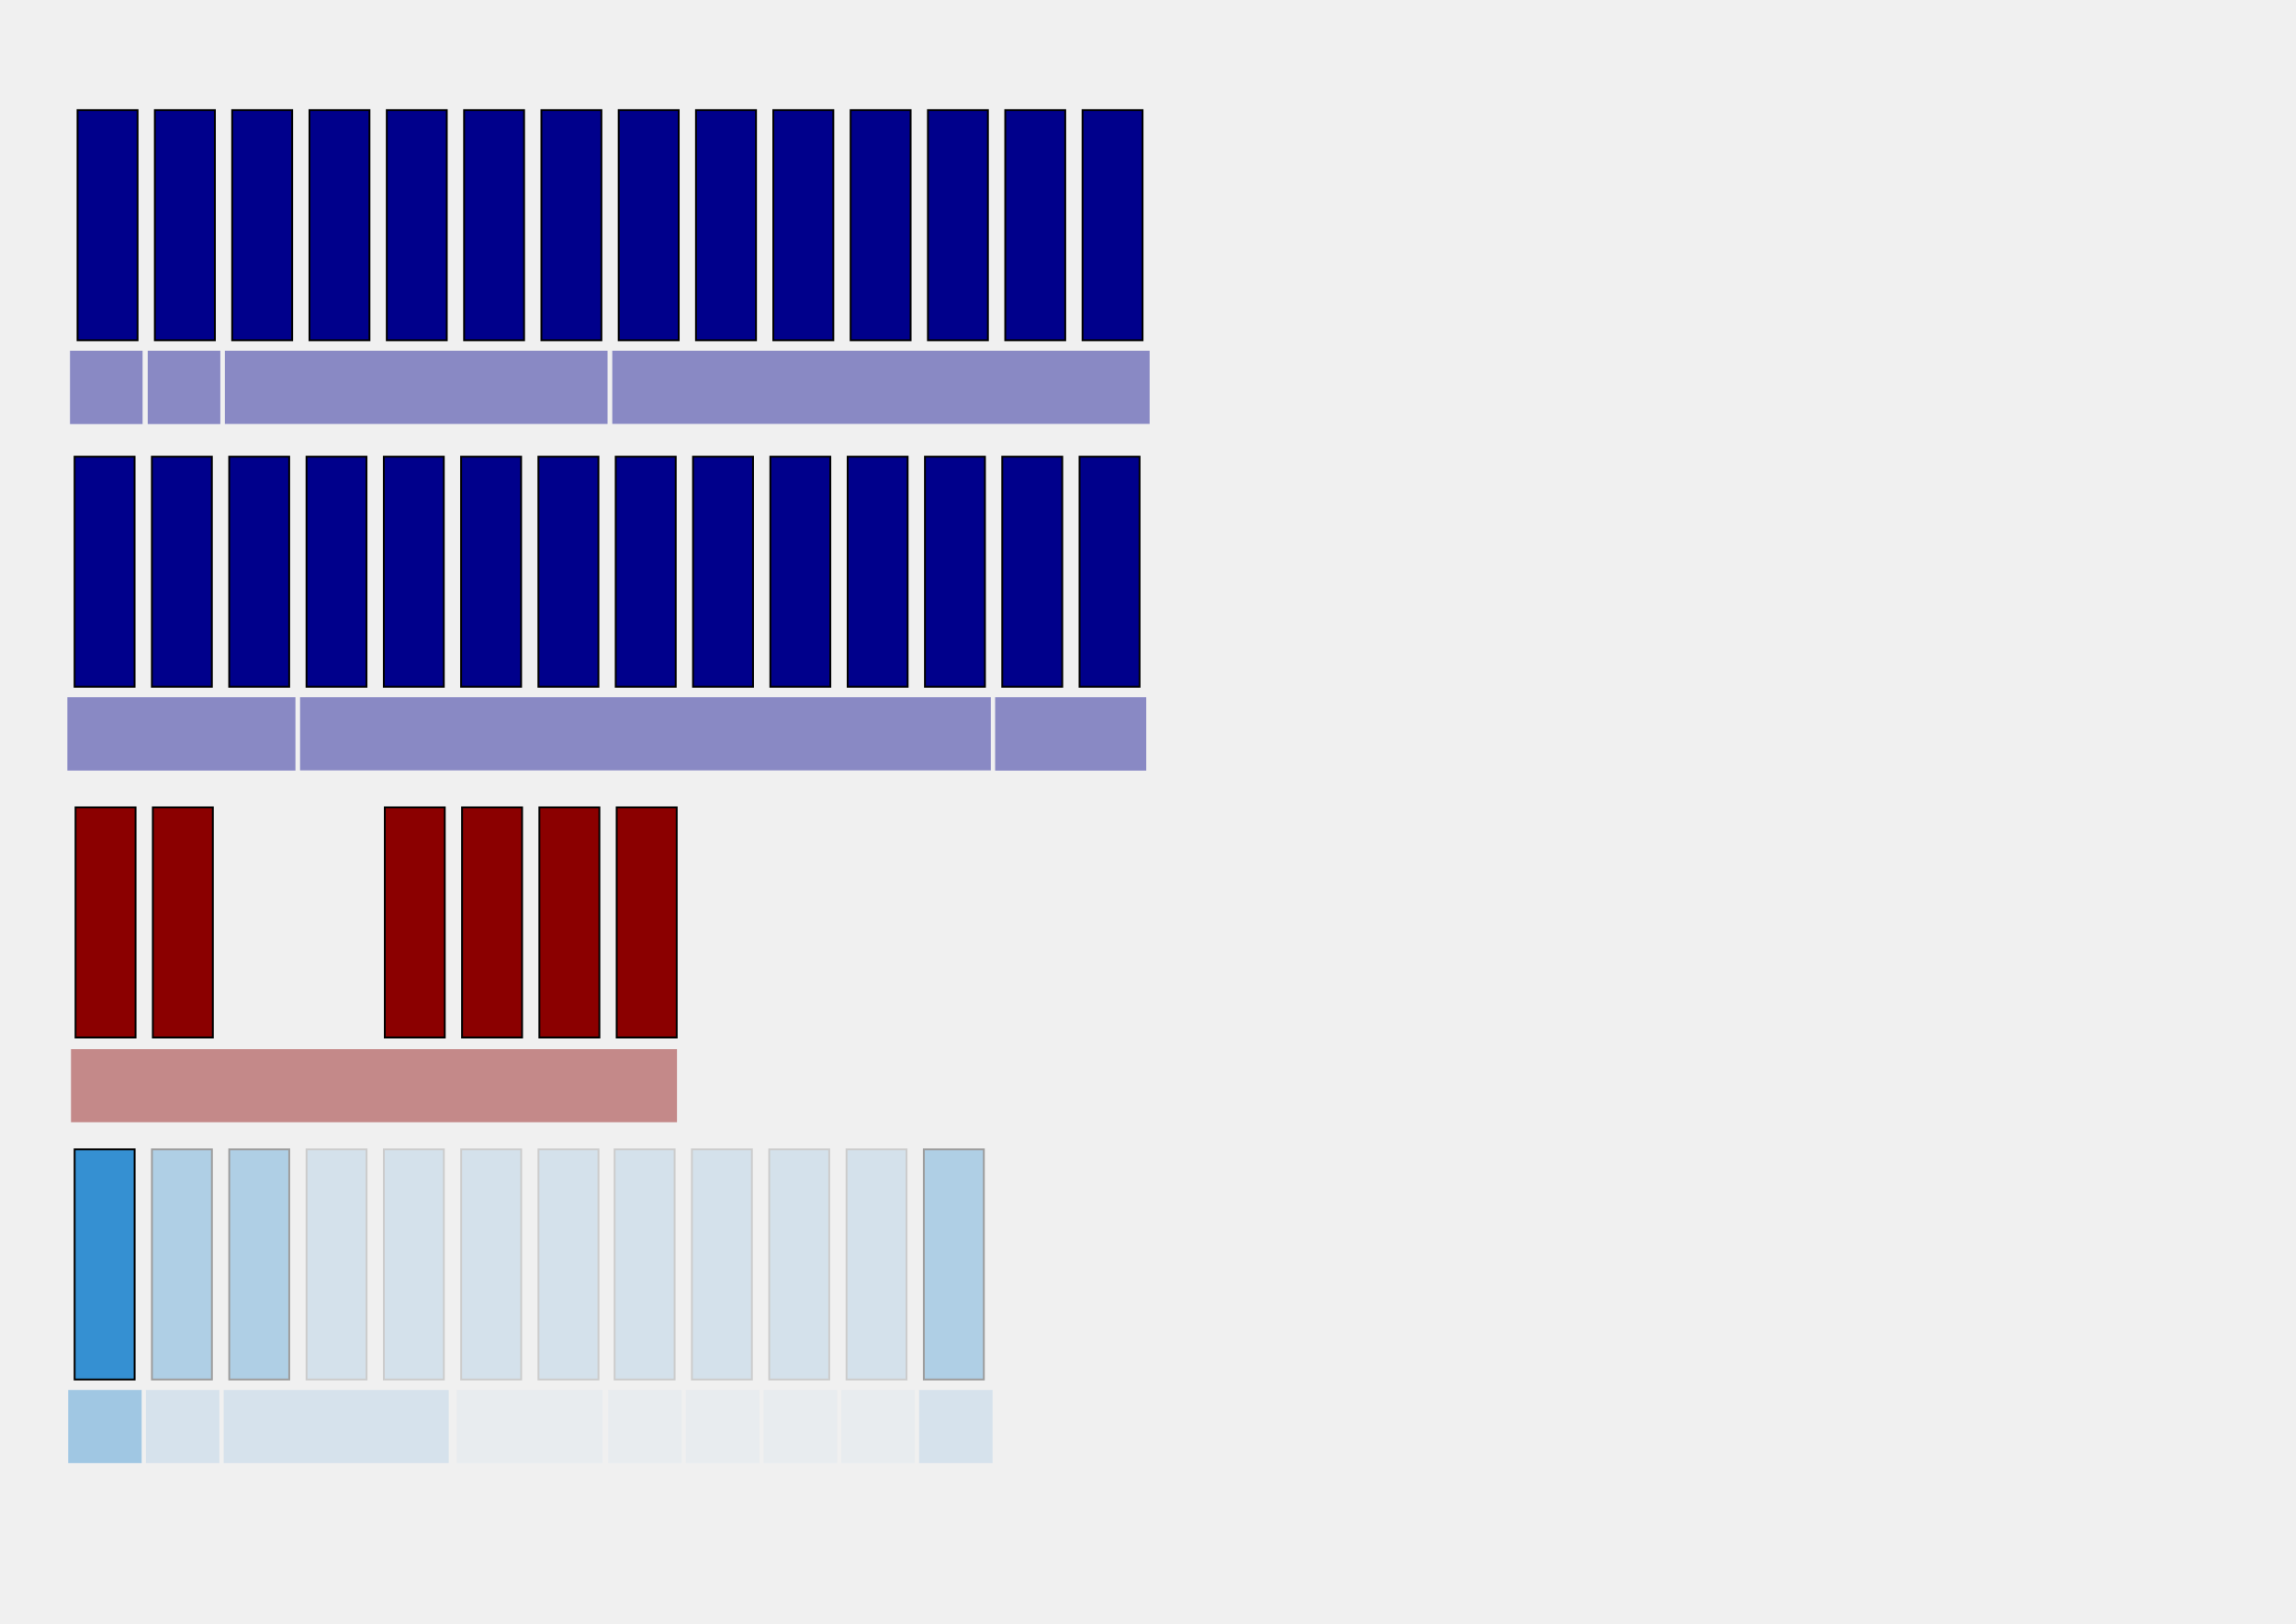
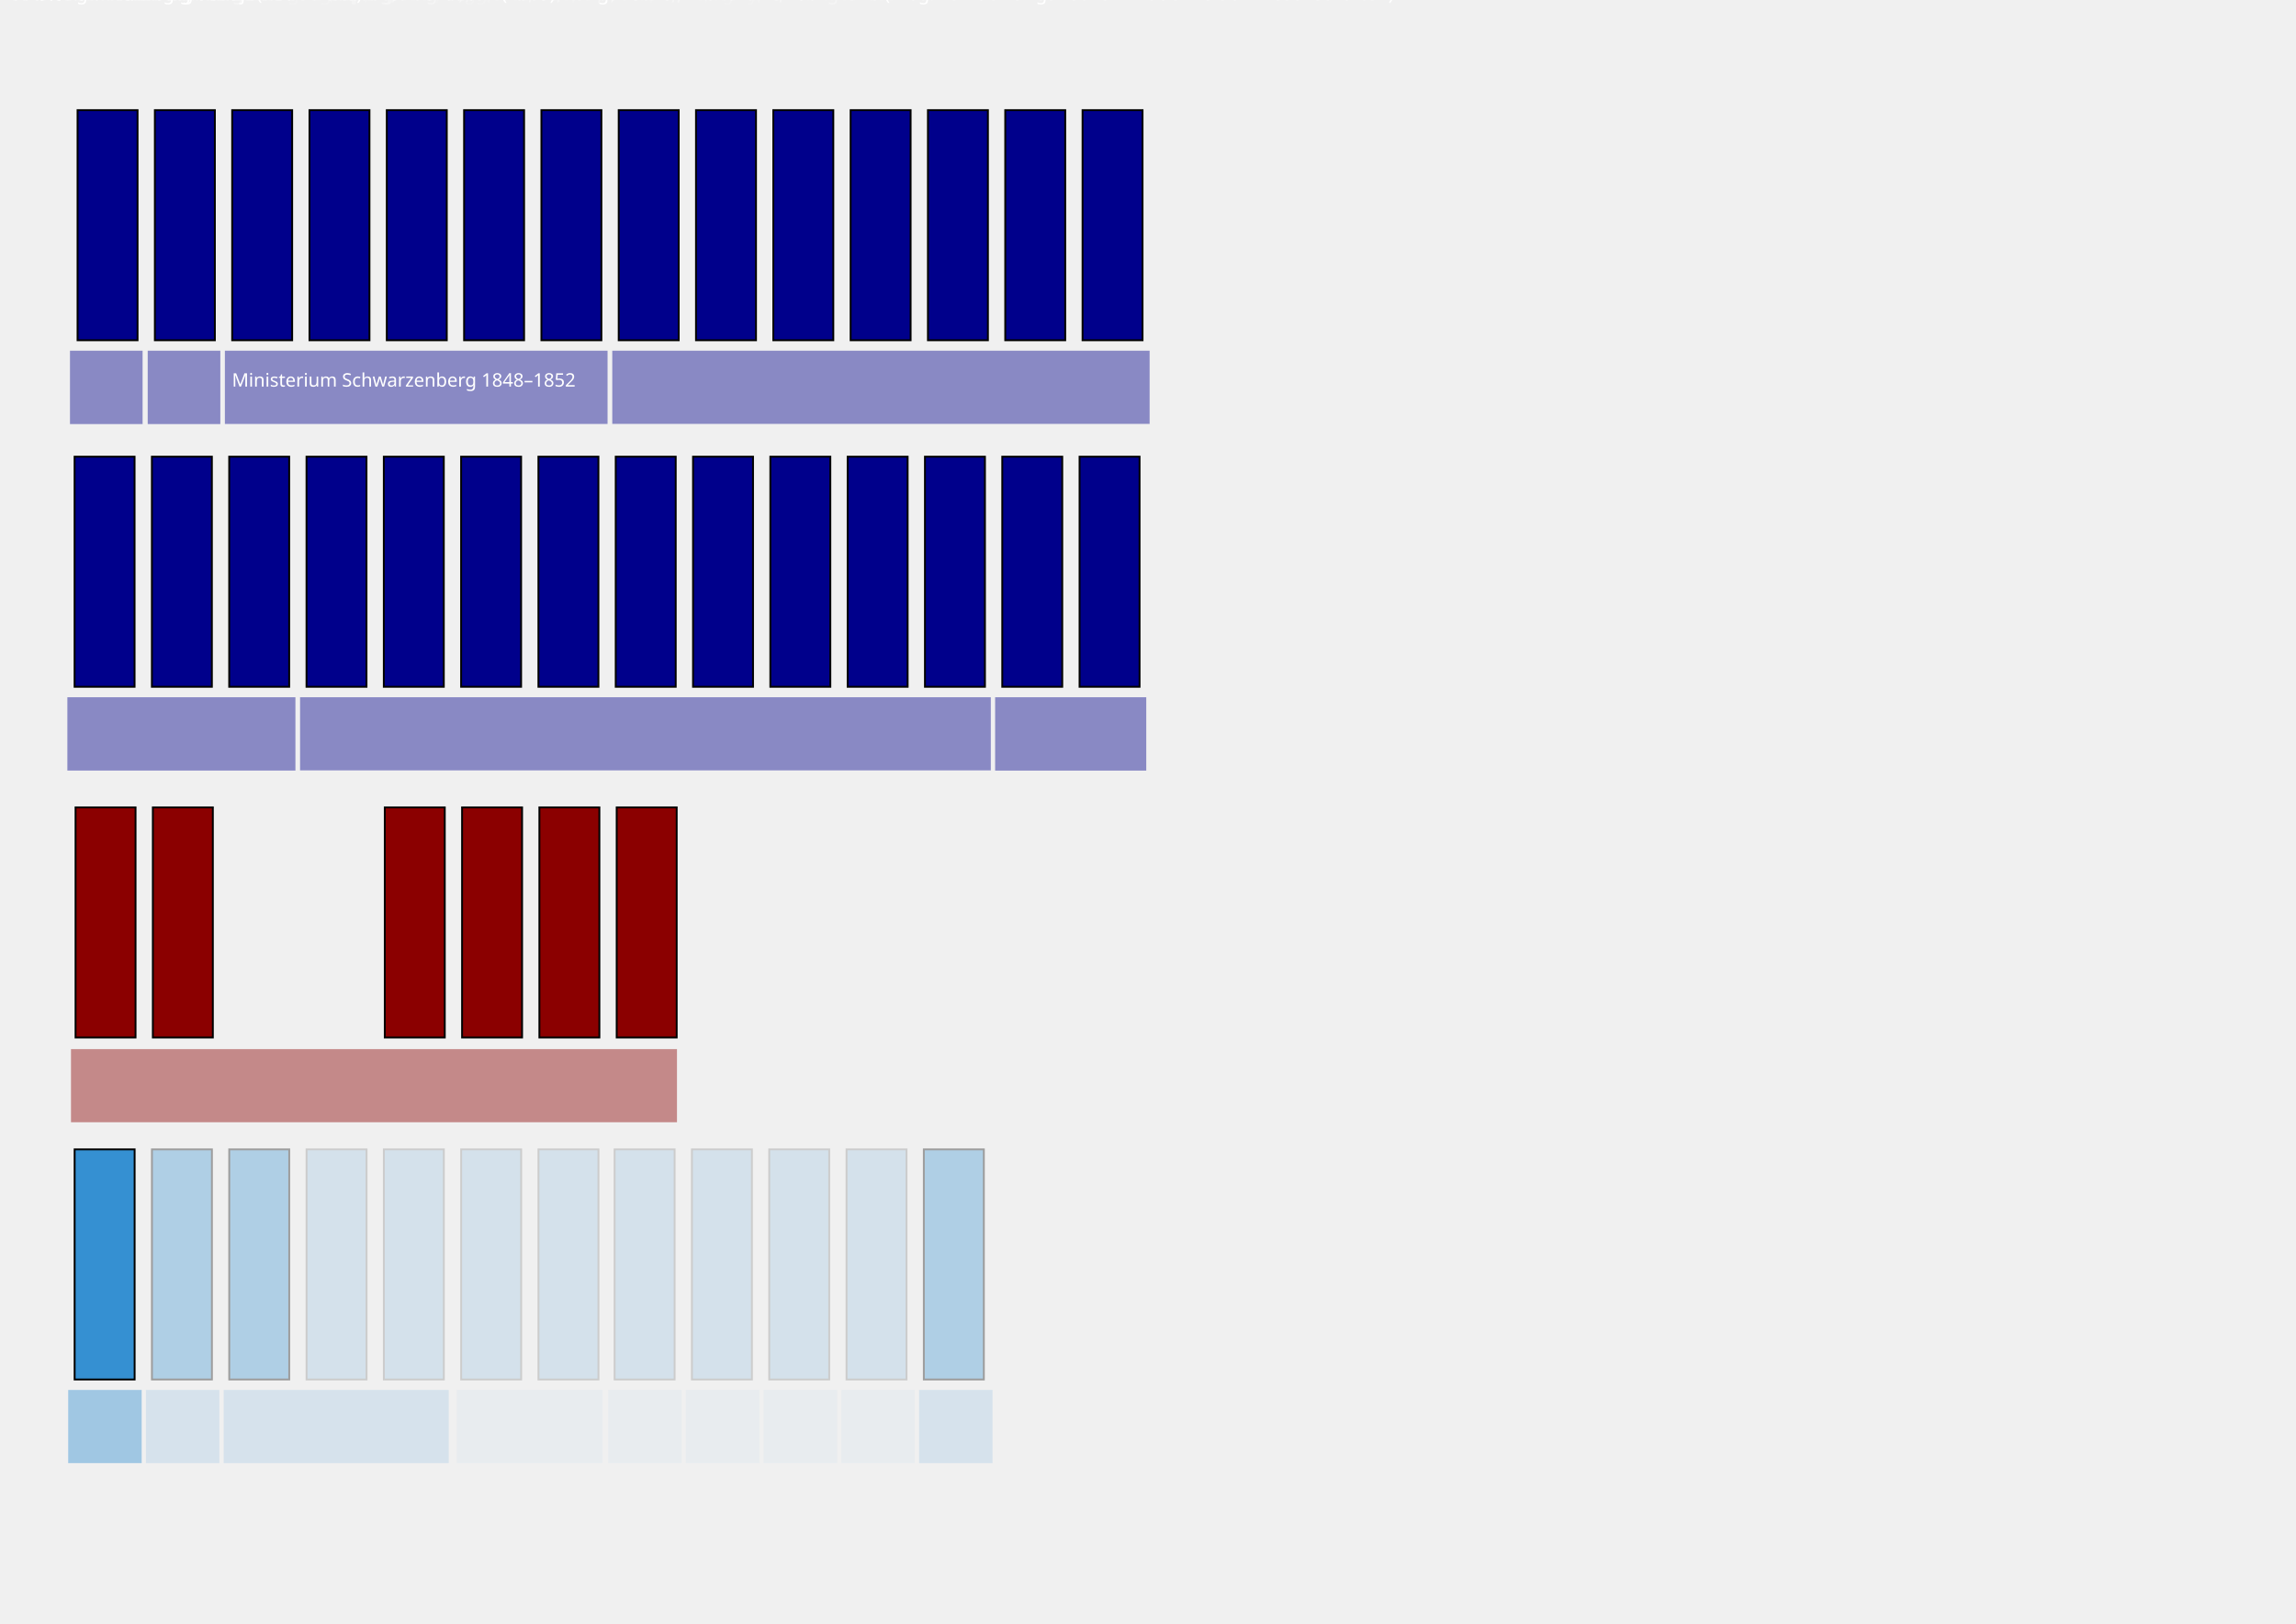
<svg xmlns="http://www.w3.org/2000/svg" xmlns:xlink="http://www.w3.org/1999/xlink" width="297mm" height="210mm" viewBox="0 0 297 210" version="1.1" id="svg8">
+   <style>
+     .label { font: .2em sans-serif; }
+     .white { fill: white; }
+   </style>
  <defs id="defs2">
    <color-profile name="sRGB" xlink:href="/usr/share/color/icc/OpenICC/sRGB.icc" id="color-profile4901" />
  </defs>
  <g id="layer2" style="display:inline">
    <a href="../pages/toc.html?collection=editions&amp;filterstring=MRP-1-2">
-       <rect style="opacity:0.428;fill:#00008b;fill-opacity:1;stroke:none;stroke-width:0.102;stroke-miterlimit:4;stroke-dasharray:none;stroke-opacity:1" id="rect4903" width="49.5" height="9.473" x="29.09" y="45.358">
-         <text>Abteilung 2</text>
-       </rect>
+       <rect style="opacity:0.428;fill:#00008b;fill-opacity:1;stroke:none;stroke-width:0.102;stroke-miterlimit:4;stroke-dasharray:none;stroke-opacity:1" id="rect4903" width="49.5" height="9.473" x="29.09" y="45.358" />
+       <text x="30" y="50" class="label white">Ministerium Schwarzenberg 1848–1852</text>
    </a>
    <a href="../pages/toc.html?collection=editions&amp;filterstring=MRP-1-3">
      <rect y="45.358" x="79.2" height="9.465" width="69.51" id="rect4905" style="opacity:0.428;fill:#00008b;fill-opacity:1;stroke:none;stroke-width:0.121;stroke-miterlimit:4;stroke-dasharray:none;stroke-opacity:1">
-         <text>Abteilung 3</text>
-       </rect>
+         </rect>
+       <text class="label white">Ministerium Buol-Schauenstein 1852–1859</text>
    </a>
    <a href="../pages/toc.html?collection=editions&amp;filterstring=MRP-1-4">
-       <rect style="opacity:0.428;fill:#00008b;fill-opacity:1;stroke:none;stroke-width:0.079;stroke-miterlimit:4;stroke-dasharray:none;stroke-opacity:1" id="rect4907" width="29.5" height="9.482" x="8.715" y="90.177">
-         <text>Abteilung 4</text>
-       </rect>
+       <rect style="opacity:0.428;fill:#00008b;fill-opacity:1;stroke:none;stroke-width:0.079;stroke-miterlimit:4;stroke-dasharray:none;stroke-opacity:1" id="rect4907" width="29.5" height="9.482" x="8.715" y="90.177" />
+       <text class="label white">Ministerium Rechberg 1859–1861</text>
    </a>
    <a href="../pages/toc.html?collection=editions&amp;filterstring=MRP-1-5">
-       <rect style="opacity:0.428;fill:#00008b;fill-opacity:1;stroke:none;stroke-width:0.137;stroke-miterlimit:4;stroke-dasharray:none;stroke-opacity:1" id="rect4909" width="89.35" height="9.458" x="38.815" y="90.177">
-         <text>Abteilung 5</text>
-       </rect>
+       <rect style="opacity:0.428;fill:#00008b;fill-opacity:1;stroke:none;stroke-width:0.137;stroke-miterlimit:4;stroke-dasharray:none;stroke-opacity:1" id="rect4909" width="89.35" height="9.458" x="38.815" y="90.177" />
+       <text class="label white">Ministerien Erzherzog Rainer (1861–1865) und Mensdorff (1865)</text>
    </a>
    <a href="../pages/toc.html?collection=editions&amp;filterstring=MRP-1-6">
-       <rect y="90.177" x="128.725" height="9.488" width="19.55" id="rect4911" style="opacity:0.428;fill:#00008b;fill-opacity:1;stroke:none;stroke-width:0.064;stroke-miterlimit:4;stroke-dasharray:none;stroke-opacity:1">
-         <text>Abteilung 6</text>
-       </rect>
+       <rect y="90.177" x="128.725" height="9.488" width="19.55" id="rect4911" style="opacity:0.428;fill:#00008b;fill-opacity:1;stroke:none;stroke-width:0.064;stroke-miterlimit:4;stroke-dasharray:none;stroke-opacity:1" />
+       <text class="label white">Ministerium Belcredi 1865–1867</text>
    </a>
    <a href="../pages/toc.html?collection=editions&amp;filterstring=MRP-1-1">
-       <rect style="opacity:0.428;fill:#00008b;fill-opacity:1;stroke:none;stroke-width:0.044;stroke-miterlimit:4;stroke-dasharray:none;stroke-opacity:1" id="rect4913" width="9.393" height="9.488" x="19.108" y="45.358">
-         <text>Abteilung 1</text>
-       </rect>
+       <rect style="opacity:0.428;fill:#00008b;fill-opacity:1;stroke:none;stroke-width:0.044;stroke-miterlimit:4;stroke-dasharray:none;stroke-opacity:1" id="rect4913" width="9.393" height="9.488" x="19.108" y="45.358" />
+       <text class="label white">Ministerien des Revolutionsjahres 1848</text>
    </a>
    <a href="../pages/toc.html?collection=editions&amp;filterstring=MRP-1-0">
      <rect y="45.358" x="9.053" height="9.488" width="9.393" id="rect4915" style="opacity:0.428;fill:#00008b;fill-opacity:1;stroke:none;stroke-width:0.044;stroke-miterlimit:4;stroke-dasharray:none;stroke-opacity:1">
-         <text>Einleitungsband</text>
-       </rect>
+         </rect>
+       <text class="label white">Einleitungsband</text>
    </a>
    <a href="http://hw.oeaw.ac.at/ministerrat/serie-2/oe_hu_mrp_I1.xml">
      <rect y="135.686" x="9.182" height="9.458" width="78.389" id="rect4972" style="opacity:0.428;fill:#8b0000;fill-opacity:1;stroke:none;stroke-width:0.128;stroke-miterlimit:4;stroke-dasharray:none;stroke-opacity:1">
-         <text>2. Serie: Die Protokolle des gemeinsamen Ministerrates der österreichisch-ungarischen Monarchie 1867–1918 (hrsg. von der Ungarischen Akademie der Wissenschaften)</text>
-       </rect>
+         
+         </rect>
+       <text class="label white">Die Protokolle des gemeinsamen Ministerrates der österreichisch-ungarischen Monarchie 1867–1918 (hrsg. von der Ungarischen Akademie der Wissenschaften)</text>
    </a>
    <a href="../pages/toc.html?collection=editions&amp;filterstring=MRP-3-0-01">
-       <rect style="opacity:0.428;fill:#3590d2;fill-opacity:1;stroke:none;stroke-width:0.045;stroke-miterlimit:4;stroke-dasharray:none;stroke-opacity:1" id="rect4974" width="9.506" height="9.465" x="8.821" y="179.767">
-         <text />
-       </rect>
+       <rect style="opacity:0.428;fill:#3590d2;fill-opacity:1;stroke:none;stroke-width:0.045;stroke-miterlimit:4;stroke-dasharray:none;stroke-opacity:1" id="rect4974" width="9.506" height="9.465" x="8.821" y="179.767" />
+       <text class="label white">1867: Das Ministerium Beust</text>
    </a>
    <g id="g5027" style="display:inline;opacity:0.331">
      <a href="../pages/toc.html?collection=editions&amp;filterstring=MRP-3-0-02">
        <rect y="179.767" x="18.875" height="9.465" width="9.506" id="rect5006" style="display:inline;opacity:0.428;fill:#3590d2;fill-opacity:1;stroke:none;stroke-width:0.045;stroke-miterlimit:4;stroke-dasharray:none;stroke-opacity:1">
-           <text />
-         </rect>
+          </rect>
+         <text class="label white">1868–1871: Die Ministerien Carlos Auersperg, Taaffe I, Plener, Hasner, Potocki, Hohenwart, Holzgethan</text>
      </a>
      <a href="../pages/toc.html?collection=editions&amp;filterstring=MRP-3-0-03">
-         <rect style="display:inline;opacity:0.428;fill:#3590d2;fill-opacity:1;stroke:none;stroke-width:0.078;stroke-miterlimit:4;stroke-dasharray:none;stroke-opacity:1" id="rect5008" width="29.114" height="9.465" x="28.929" y="179.767">
-           <text />
-         </rect>
+         <rect style="display:inline;opacity:0.428;fill:#3590d2;fill-opacity:1;stroke:none;stroke-width:0.078;stroke-miterlimit:4;stroke-dasharray:none;stroke-opacity:1" id="rect5008" width="29.114" height="9.465" x="28.929" y="179.767" />
+         <text class="label white">1871–1879: Das Ministerium Adolf Auersperg</text>
      </a>
      <a href="../pages/toc.html?collection=editions&amp;filterstring=MRP-3-0-08">
-         <rect style="display:inline;opacity:0.428;fill:#3590d2;fill-opacity:1;stroke:none;stroke-width:0.045;stroke-miterlimit:4;stroke-dasharray:none;stroke-opacity:1" id="rect5020" width="9.506" height="9.465" x="118.887" y="179.767">
-           <text />
-         </rect>
+         <rect style="display:inline;opacity:0.428;fill:#3590d2;fill-opacity:1;stroke:none;stroke-width:0.045;stroke-miterlimit:4;stroke-dasharray:none;stroke-opacity:1" id="rect5020" width="9.506" height="9.465" x="118.887" y="179.767" />
+         <text class="label white">1914–1918: Erster Weltkrieg: Die Ministerien Stürgkh, Koerber II, Clam, Seidler, Hussarek und Lammasch</text>
      </a>
    </g>
    <g id="layer5" style="display:inline;opacity:0.111">
-       <a href="">
-         <rect y="179.767" x="59.092" height="9.465" width="18.85" id="rect5010" style="display:inline;opacity:0.428;fill:#3590d2;fill-opacity:1;stroke:none;stroke-width:0.063;stroke-miterlimit:4;stroke-dasharray:none;stroke-opacity:1">
-           <text />
-         </rect>
-       </a>
-       <a href="">
-         <rect y="179.767" x="78.671" height="9.465" width="9.506" id="rect5012" style="display:inline;opacity:0.428;fill:#3590d2;fill-opacity:1;stroke:none;stroke-width:0.045;stroke-miterlimit:4;stroke-dasharray:none;stroke-opacity:1">
-           <text />
-         </rect>
-       </a>
-       <a href="">
-         <rect style="display:inline;opacity:0.428;fill:#3590d2;fill-opacity:1;stroke:none;stroke-width:0.045;stroke-miterlimit:4;stroke-dasharray:none;stroke-opacity:1" id="rect5014" width="9.506" height="9.465" x="88.725" y="179.767">
-           <text />
-         </rect>
-       </a>
-       <a href="">
-         <rect style="display:inline;opacity:0.428;fill:#3590d2;fill-opacity:1;stroke:none;stroke-width:0.045;stroke-miterlimit:4;stroke-dasharray:none;stroke-opacity:1" id="rect5016" width="9.506" height="9.465" x="98.779" y="179.767">
-           <text />
-         </rect>
-       </a>
-       <a href="">
-         <rect y="179.767" x="108.833" height="9.465" width="9.506" id="rect5018" style="display:inline;opacity:0.428;fill:#3590d2;fill-opacity:1;stroke:none;stroke-width:0.045;stroke-miterlimit:4;stroke-dasharray:none;stroke-opacity:1">
-           <text />
-         </rect>
+       <a href="#">
+         <rect y="179.767" x="59.092" height="9.465" width="18.85" id="rect5010" style="display:inline;opacity:0.428;fill:#3590d2;fill-opacity:1;stroke:none;stroke-width:0.063;stroke-miterlimit:4;stroke-dasharray:none;stroke-opacity:1" />
+         <text class="label white">1879–1893</text>
+       </a>
+       <a href="#">
+         <rect y="179.767" x="78.671" height="9.465" width="9.506" id="rect5012" style="display:inline;opacity:0.428;fill:#3590d2;fill-opacity:1;stroke:none;stroke-width:0.045;stroke-miterlimit:4;stroke-dasharray:none;stroke-opacity:1" />
+         <text class="label white">1893–1900: Die Ministerien Windischgrätz, Kielmansegg, Badeni, Gautsch I, Thun, Clary, Wittek</text>
+       </a>
+       <a href="#">
+         <rect style="display:inline;opacity:0.428;fill:#3590d2;fill-opacity:1;stroke:none;stroke-width:0.045;stroke-miterlimit:4;stroke-dasharray:none;stroke-opacity:1" id="rect5014" width="9.506" height="9.465" x="88.725" y="179.767" />
+         <text class="label white">1900–1904: Das Ministerium Koerber I</text>
+       </a>
+       <a href="#">
+         <rect style="display:inline;opacity:0.428;fill:#3590d2;fill-opacity:1;stroke:none;stroke-width:0.045;stroke-miterlimit:4;stroke-dasharray:none;stroke-opacity:1" id="rect5016" width="9.506" height="9.465" x="98.779" y="179.767" />
+         <text class="label white">1905–1912: Die Ministerien Gautsch II, Hohenlohe, Beck, Bienerth, Gautsch III, Stürgkh</text>
+       </a>
+       <a href="#">
+         <rect y="179.767" x="108.833" height="9.465" width="9.506" id="rect5018" style="display:inline;opacity:0.428;fill:#3590d2;fill-opacity:1;stroke:none;stroke-width:0.045;stroke-miterlimit:4;stroke-dasharray:none;stroke-opacity:1" />
+         <text class="label white">1913–1914: Das Ministerium Stürgkh</text>
      </a>
    </g>
  </g>
  <g id="layer1" transform="translate(0,-87)" style="display:inline">
    <a href="../pages/toc.html?collection=editions&amp;filterstring=MRP-1-0">
-       <rect style="opacity:1;fill:#00008b;fill-opacity:1;stroke:#000000;stroke-width:0.24;stroke-miterlimit:4;stroke-dasharray:none;stroke-opacity:1" id="rect4562" width="7.76" height="29.76" x="10.033" y="101.245">
-         <text />
-       </rect>
+       <rect style="opacity:1;fill:#00008b;fill-opacity:1;stroke:#000000;stroke-width:0.24;stroke-miterlimit:4;stroke-dasharray:none;stroke-opacity:1" id="rect4562" width="7.76" height="29.76" x="10.033" y="101.245" />
+       <text class="label white">Einleitungsband</text>
    </a>
    <a href="../pages/toc.html?collection=editions&amp;filterstring=MRP-1-1">
-       <rect y="101.245" x="20.033" height="29.76" width="7.76" id="rect4837" style="opacity:1;fill:#00008b;fill-opacity:1;stroke:#000000;stroke-width:0.24;stroke-miterlimit:4;stroke-dasharray:none;stroke-opacity:1">
-         <text />
-       </rect>
+       <rect y="101.245" x="20.033" height="29.76" width="7.76" id="rect4837" style="opacity:1;fill:#00008b;fill-opacity:1;stroke:#000000;stroke-width:0.24;stroke-miterlimit:4;stroke-dasharray:none;stroke-opacity:1" />
+       <text class="label white">Die Ministerien des Revolutionsjahres 1848</text>
    </a>
    <a href="../pages/toc.html?collection=editions&amp;filterstring=MRP-1-2-01">
-       <rect style="opacity:1;fill:#00008b;fill-opacity:1;stroke:#000000;stroke-width:0.24;stroke-miterlimit:4;stroke-dasharray:none;stroke-opacity:1" id="rect4839" width="7.76" height="29.76" x="30.033" y="101.245">
-         <text />
-       </rect>
+       <rect style="opacity:1;fill:#00008b;fill-opacity:1;stroke:#000000;stroke-width:0.24;stroke-miterlimit:4;stroke-dasharray:none;stroke-opacity:1" id="rect4839" width="7.76" height="29.76" x="30.033" y="101.245" />
+       <text class="label white">5. Dezember 1848–7. Jänner 1850</text>
    </a>
    <a href="../pages/toc.html?collection=editions&amp;filterstring=MRP-1-2-02">
-       <rect y="101.245" x="40.033" height="29.76" width="7.76" id="rect4841" style="opacity:1;fill:#00008b;fill-opacity:1;stroke:#000000;stroke-width:0.24;stroke-miterlimit:4;stroke-dasharray:none;stroke-opacity:1">
-         <text />
-       </rect>
+       <rect y="101.245" x="40.033" height="29.76" width="7.76" id="rect4841" style="opacity:1;fill:#00008b;fill-opacity:1;stroke:#000000;stroke-width:0.24;stroke-miterlimit:4;stroke-dasharray:none;stroke-opacity:1" />
+       <text class="label white">8. Jänner 1850–30. April 1850</text>
    </a>
    <a href="../pages/toc.html?collection=editions&amp;filterstring=MRP-1-2-03">
-       <rect style="opacity:1;fill:#00008b;fill-opacity:1;stroke:#000000;stroke-width:0.24;stroke-miterlimit:4;stroke-dasharray:none;stroke-opacity:1" id="rect4843" width="7.76" height="29.76" x="50.033" y="101.245">
-         <text />
-       </rect>
+       <rect style="opacity:1;fill:#00008b;fill-opacity:1;stroke:#000000;stroke-width:0.24;stroke-miterlimit:4;stroke-dasharray:none;stroke-opacity:1" id="rect4843" width="7.76" height="29.76" x="50.033" y="101.245" />
+       <text class="label white">1. Mai 1850–30. September 1850</text>
    </a>
    <a href="../pages/toc.html?collection=editions&amp;filterstring=MRP-1-2-04">
-       <rect y="101.245" x="60.033" height="29.76" width="7.76" id="rect4845" style="opacity:1;fill:#00008b;fill-opacity:1;stroke:#000000;stroke-width:0.24;stroke-miterlimit:4;stroke-dasharray:none;stroke-opacity:1">
-         <text />
-       </rect>
+       <rect y="101.245" x="60.033" height="29.76" width="7.76" id="rect4845" style="opacity:1;fill:#00008b;fill-opacity:1;stroke:#000000;stroke-width:0.24;stroke-miterlimit:4;stroke-dasharray:none;stroke-opacity:1" />
+       <text class="label white">14. Oktober 1850–30. Mai 1851</text>
    </a>
    <a href="../pages/toc.html?collection=editions&amp;filterstring=MRP-1-2-05">
-       <rect style="opacity:1;fill:#00008b;fill-opacity:1;stroke:#000000;stroke-width:0.24;stroke-miterlimit:4;stroke-dasharray:none;stroke-opacity:1" id="rect4847" width="7.76" height="29.76" x="70.033" y="101.245">
-         <text />
-       </rect>
+       <rect style="opacity:1;fill:#00008b;fill-opacity:1;stroke:#000000;stroke-width:0.24;stroke-miterlimit:4;stroke-dasharray:none;stroke-opacity:1" id="rect4847" width="7.76" height="29.76" x="70.033" y="101.245" />
+       <text class="label white">4. Juni 1851–5. April 1852</text>
    </a>
    <a href="../pages/toc.html?collection=editions&amp;filterstring=MRP-1-3-01">
-       <rect y="101.245" x="80.033" height="29.76" width="7.76" id="rect4849" style="opacity:1;fill:#00008b;fill-opacity:1;stroke:#000000;stroke-width:0.24;stroke-miterlimit:4;stroke-dasharray:none;stroke-opacity:1">
-         <text />
-       </rect>
+       <rect y="101.245" x="80.033" height="29.76" width="7.76" id="rect4849" style="opacity:1;fill:#00008b;fill-opacity:1;stroke:#000000;stroke-width:0.24;stroke-miterlimit:4;stroke-dasharray:none;stroke-opacity:1" />
+       <text class="label white">14. April 1852–13. März 1853</text>
    </a>
    <a href="../pages/toc.html?collection=editions&amp;filterstring=MRP-1-3-02">
-       <rect style="opacity:1;fill:#00008b;fill-opacity:1;stroke:#000000;stroke-width:0.24;stroke-miterlimit:4;stroke-dasharray:none;stroke-opacity:1" id="rect4851" width="7.76" height="29.76" x="90.033" y="101.245">
-         <text />
-       </rect>
+       <rect style="opacity:1;fill:#00008b;fill-opacity:1;stroke:#000000;stroke-width:0.24;stroke-miterlimit:4;stroke-dasharray:none;stroke-opacity:1" id="rect4851" width="7.76" height="29.76" x="90.033" y="101.245" />
+       <text class="label white">15. März 1853–9. Oktober 1853</text>
    </a>
    <a href="../pages/toc.html?collection=editions&amp;filterstring=MRP-1-3-03">
-       <rect y="101.245" x="100.033" height="29.76" width="7.76" id="rect4853" style="opacity:1;fill:#00008b;fill-opacity:1;stroke:#000000;stroke-width:0.24;stroke-miterlimit:4;stroke-dasharray:none;stroke-opacity:1">
-         <text />
-       </rect>
+       <rect y="101.245" x="100.033" height="29.76" width="7.76" id="rect4853" style="opacity:1;fill:#00008b;fill-opacity:1;stroke:#000000;stroke-width:0.24;stroke-miterlimit:4;stroke-dasharray:none;stroke-opacity:1" />
+       <text class="label white">11. Oktober 1853–19. Dezember 1854</text>
    </a>
    <a href="../pages/toc.html?collection=editions&amp;filterstring=MRP-1-3-04">
-       <rect style="opacity:1;fill:#00008b;fill-opacity:1;stroke:#000000;stroke-width:0.24;stroke-miterlimit:4;stroke-dasharray:none;stroke-opacity:1" id="rect4855" width="7.76" height="29.76" x="110.033" y="101.245">
-         <text />
-       </rect>
+       <rect style="opacity:1;fill:#00008b;fill-opacity:1;stroke:#000000;stroke-width:0.24;stroke-miterlimit:4;stroke-dasharray:none;stroke-opacity:1" id="rect4855" width="7.76" height="29.76" x="110.033" y="101.245" />
+       <text class="label white">11. Oktober 1853–19. Dezember 1854</text>
    </a>
    <a href="../pages/toc.html?collection=editions&amp;filterstring=MRP-1-3-05">
-       <rect y="101.245" x="120.033" height="29.76" width="7.76" id="rect4857" style="opacity:1;fill:#00008b;fill-opacity:1;stroke:#000000;stroke-width:0.24;stroke-miterlimit:4;stroke-dasharray:none;stroke-opacity:1">
-         <text />
-       </rect>
+       <rect y="101.245" x="120.033" height="29.76" width="7.76" id="rect4857" style="opacity:1;fill:#00008b;fill-opacity:1;stroke:#000000;stroke-width:0.24;stroke-miterlimit:4;stroke-dasharray:none;stroke-opacity:1" />
+       <text class="label white">26. April 1856–5. Februar 1857</text>
    </a>
    <a href="../pages/toc.html?collection=editions&amp;filterstring=MRP-1-3-06">
-       <rect style="opacity:1;fill:#00008b;fill-opacity:1;stroke:#000000;stroke-width:0.24;stroke-miterlimit:4;stroke-dasharray:none;stroke-opacity:1" id="rect4859" width="7.76" height="29.76" x="130.033" y="101.245">
-         <text />
-       </rect>
+       <rect style="opacity:1;fill:#00008b;fill-opacity:1;stroke:#000000;stroke-width:0.24;stroke-miterlimit:4;stroke-dasharray:none;stroke-opacity:1" id="rect4859" width="7.76" height="29.76" x="130.033" y="101.245" />
+       <text class="label white">3. März 1857–29. April 1858</text>
    </a>
    <a href="../pages/toc.html?collection=editions&amp;filterstring=MRP-1-3-07">
-       <rect y="101.245" x="140.033" height="29.76" width="7.76" id="rect4861" style="opacity:1;fill:#00008b;fill-opacity:1;stroke:#000000;stroke-width:0.24;stroke-miterlimit:4;stroke-dasharray:none;stroke-opacity:1">
-         <text />
-       </rect>
+       <rect y="101.245" x="140.033" height="29.76" width="7.76" id="rect4861" style="opacity:1;fill:#00008b;fill-opacity:1;stroke:#000000;stroke-width:0.24;stroke-miterlimit:4;stroke-dasharray:none;stroke-opacity:1" />
+       <text class="label white">4. Mai 1857–12. Mai 1859</text>
    </a>
    <a href="../pages/toc.html?collection=editions&amp;filterstring=MRP-1-4-01">
-       <rect style="opacity:1;fill:#00008b;fill-opacity:1;stroke:#000000;stroke-width:0.24;stroke-miterlimit:4;stroke-dasharray:none;stroke-opacity:1" id="rect4863" width="7.76" height="29.76" x="9.648" y="146.064">
-         <text />
-       </rect>
+       <rect style="opacity:1;fill:#00008b;fill-opacity:1;stroke:#000000;stroke-width:0.24;stroke-miterlimit:4;stroke-dasharray:none;stroke-opacity:1" id="rect4863" width="7.76" height="29.76" x="9.648" y="146.064" />
+       <text class="label white">19. Mai 1859–2./3. März 1860</text>
    </a>
    <a href="../pages/toc.html?collection=editions&amp;filterstring=MRP-1-4-02">
-       <rect y="146.064" x="19.648" height="29.76" width="7.76" id="rect4865" style="opacity:1;fill:#00008b;fill-opacity:1;stroke:#000000;stroke-width:0.24;stroke-miterlimit:4;stroke-dasharray:none;stroke-opacity:1">
-         <text />
-       </rect>
+       <rect y="146.064" x="19.648" height="29.76" width="7.76" id="rect4865" style="opacity:1;fill:#00008b;fill-opacity:1;stroke:#000000;stroke-width:0.24;stroke-miterlimit:4;stroke-dasharray:none;stroke-opacity:1" />
+       <text class="label white">6. März 1860–16. Oktober 1860</text>
    </a>
    <a href="../pages/toc.html?collection=editions&amp;filterstring=MRP-1-4-03">
-       <rect style="opacity:1;fill:#00008b;fill-opacity:1;stroke:#000000;stroke-width:0.24;stroke-miterlimit:4;stroke-dasharray:none;stroke-opacity:1" id="rect4867" width="7.76" height="29.76" x="29.648" y="146.064">
-         <text />
-       </rect>
+       <rect style="opacity:1;fill:#00008b;fill-opacity:1;stroke:#000000;stroke-width:0.24;stroke-miterlimit:4;stroke-dasharray:none;stroke-opacity:1" id="rect4867" width="7.76" height="29.76" x="29.648" y="146.064" />
+       <text class="label white">21. Oktober 1860–2. Februar 1861</text>
    </a>
    <a href="../pages/toc.html?collection=editions&amp;filterstring=MRP-1-5-01">
-       <rect y="146.064" x="39.648" height="29.76" width="7.76" id="rect4871" style="opacity:1;fill:#00008b;fill-opacity:1;stroke:#000000;stroke-width:0.24;stroke-miterlimit:4;stroke-dasharray:none;stroke-opacity:1">
-         <text />
-       </rect>
+       <rect y="146.064" x="39.648" height="29.76" width="7.76" id="rect4871" style="opacity:1;fill:#00008b;fill-opacity:1;stroke:#000000;stroke-width:0.24;stroke-miterlimit:4;stroke-dasharray:none;stroke-opacity:1" />
+       <text class="label white"> 7. Februar 1861–30. April 1861</text>
    </a>
    <a href="../pages/toc.html?collection=editions&amp;filterstring=MRP-1-5-02">
-       <rect style="opacity:1;fill:#00008b;fill-opacity:1;stroke:#000000;stroke-width:0.24;stroke-miterlimit:4;stroke-dasharray:none;stroke-opacity:1" id="rect4873" width="7.76" height="29.76" x="49.648" y="146.064">
-         <text />
-       </rect>
+       <rect style="opacity:1;fill:#00008b;fill-opacity:1;stroke:#000000;stroke-width:0.24;stroke-miterlimit:4;stroke-dasharray:none;stroke-opacity:1" id="rect4873" width="7.76" height="29.76" x="49.648" y="146.064" />
+       <text class="label white">1. Mai 1861–2. November 1861</text>
    </a>
    <a href="../pages/toc.html?collection=editions&amp;filterstring=MRP-1-5-03">
-       <rect y="146.064" x="59.648" height="29.76" width="7.76" id="rect4875" style="opacity:1;fill:#00008b;fill-opacity:1;stroke:#000000;stroke-width:0.24;stroke-miterlimit:4;stroke-dasharray:none;stroke-opacity:1">
-         <text />
-       </rect>
+       <rect y="146.064" x="59.648" height="29.76" width="7.76" id="rect4875" style="opacity:1;fill:#00008b;fill-opacity:1;stroke:#000000;stroke-width:0.24;stroke-miterlimit:4;stroke-dasharray:none;stroke-opacity:1" />
+       <text class="label white">5. November 1861–6. Mai 1862</text>
    </a>
    <a href="../pages/toc.html?collection=editions&amp;filterstring=MRP-1-5-04">
-       <rect style="opacity:1;fill:#00008b;fill-opacity:1;stroke:#000000;stroke-width:0.24;stroke-miterlimit:4;stroke-dasharray:none;stroke-opacity:1" id="rect4877" width="7.76" height="29.76" x="69.648" y="146.064">
-         <text />
-       </rect>
+       <rect style="opacity:1;fill:#00008b;fill-opacity:1;stroke:#000000;stroke-width:0.24;stroke-miterlimit:4;stroke-dasharray:none;stroke-opacity:1" id="rect4877" width="7.76" height="29.76" x="69.648" y="146.064" />
+       <text class="label white">8. Mai 1862–31. Oktober 1862</text>
    </a>
    <a href="../pages/toc.html?collection=editions&amp;filterstring=MRP-1-5-05">
-       <rect y="146.064" x="79.648" height="29.76" width="7.76" id="rect4879" style="opacity:1;fill:#00008b;fill-opacity:1;stroke:#000000;stroke-width:0.24;stroke-miterlimit:4;stroke-dasharray:none;stroke-opacity:1">
-         <text />
-       </rect>
+       <rect y="146.064" x="79.648" height="29.76" width="7.76" id="rect4879" style="opacity:1;fill:#00008b;fill-opacity:1;stroke:#000000;stroke-width:0.24;stroke-miterlimit:4;stroke-dasharray:none;stroke-opacity:1" />
+       <text class="label white">3. November 1862–30. April 1863</text>
    </a>
    <a href="../pages/toc.html?collection=editions&amp;filterstring=MRP-1-5-06">
-       <rect style="opacity:1;fill:#00008b;fill-opacity:1;stroke:#000000;stroke-width:0.24;stroke-miterlimit:4;stroke-dasharray:none;stroke-opacity:1" id="rect4881" width="7.76" height="29.76" x="89.648" y="146.064">
-         <text />
-       </rect>
+       <rect style="opacity:1;fill:#00008b;fill-opacity:1;stroke:#000000;stroke-width:0.24;stroke-miterlimit:4;stroke-dasharray:none;stroke-opacity:1" id="rect4881" width="7.76" height="29.76" x="89.648" y="146.064" />
+       <text class="label white">4. Mai 1863–12. Oktober 1863</text>
    </a>
    <a href="../pages/toc.html?collection=editions&amp;filterstring=MRP-1-5-07">
-       <rect y="146.064" x="99.648" height="29.76" width="7.76" id="rect4883" style="opacity:1;fill:#00008b;fill-opacity:1;stroke:#000000;stroke-width:0.24;stroke-miterlimit:4;stroke-dasharray:none;stroke-opacity:1">
-         <text />
-       </rect>
+       <rect y="146.064" x="99.648" height="29.76" width="7.76" id="rect4883" style="opacity:1;fill:#00008b;fill-opacity:1;stroke:#000000;stroke-width:0.24;stroke-miterlimit:4;stroke-dasharray:none;stroke-opacity:1" />
+       <text class="label white">15. Oktober 1863–23. Mai 1864</text>
    </a>
    <a href="../pages/toc.html?collection=editions&amp;filterstring=MRP-1-5-08">
-       <rect style="opacity:1;fill:#00008b;fill-opacity:1;stroke:#000000;stroke-width:0.24;stroke-miterlimit:4;stroke-dasharray:none;stroke-opacity:1" id="rect4885" width="7.76" height="29.76" x="109.648" y="146.064">
-         <text />
-       </rect>
+       <rect style="opacity:1;fill:#00008b;fill-opacity:1;stroke:#000000;stroke-width:0.24;stroke-miterlimit:4;stroke-dasharray:none;stroke-opacity:1" id="rect4885" width="7.76" height="29.76" x="109.648" y="146.064" />
+       <text class="label white">25. Mai 1864–26. November 1864</text>
    </a>
    <a href="../pages/toc.html?collection=editions&amp;filterstring=MRP-1-5-09">
-       <rect y="146.064" x="119.648" height="29.76" width="7.76" id="rect4887" style="opacity:1;fill:#00008b;fill-opacity:1;stroke:#000000;stroke-width:0.24;stroke-miterlimit:4;stroke-dasharray:none;stroke-opacity:1">
-         <text />
-       </rect>
+       <rect y="146.064" x="119.648" height="29.76" width="7.76" id="rect4887" style="opacity:1;fill:#00008b;fill-opacity:1;stroke:#000000;stroke-width:0.24;stroke-miterlimit:4;stroke-dasharray:none;stroke-opacity:1" />
+       <text class="label white">9. Dezember 1864–11. Juli 1865</text>
    </a>
    <a href="../pages/toc.html?collection=editions&amp;filterstring=MRP-1-6-01">
-       <rect style="opacity:1;fill:#00008b;fill-opacity:1;stroke:#000000;stroke-width:0.24;stroke-miterlimit:4;stroke-dasharray:none;stroke-opacity:1" id="rect4889" width="7.76" height="29.76" x="129.648" y="146.064">
-         <text />
-       </rect>
+       <rect style="opacity:1;fill:#00008b;fill-opacity:1;stroke:#000000;stroke-width:0.24;stroke-miterlimit:4;stroke-dasharray:none;stroke-opacity:1" id="rect4889" width="7.76" height="29.76" x="129.648" y="146.064" />
    </a>
    <a href="../pages/toc.html?collection=editions&amp;filterstring=MRP-1-6-02">
-       <rect y="146.064" x="139.648" height="29.76" width="7.76" id="rect4891" style="opacity:1;fill:#00008b;fill-opacity:1;stroke:#000000;stroke-width:0.24;stroke-miterlimit:4;stroke-dasharray:none;stroke-opacity:1">
-         <text />
-       </rect>
+       <rect y="146.064" x="139.648" height="29.76" width="7.76" id="rect4891" style="opacity:1;fill:#00008b;fill-opacity:1;stroke:#000000;stroke-width:0.24;stroke-miterlimit:4;stroke-dasharray:none;stroke-opacity:1" />
    </a>
    <a href="http://hw.oeaw.ac.at//ministerrat/serie-2/oe_hu_mrp_I1.xml">
-       <rect y="191.422" x="9.773" height="29.76" width="7.76" id="rect4948" style="opacity:1;fill:#8b0000;fill-opacity:1;stroke:#000000;stroke-width:0.24;stroke-miterlimit:4;stroke-dasharray:none;stroke-opacity:1">
-         <text />
-       </rect>
+       <rect y="191.422" x="9.773" height="29.76" width="7.76" id="rect4948" style="opacity:1;fill:#8b0000;fill-opacity:1;stroke:#000000;stroke-width:0.24;stroke-miterlimit:4;stroke-dasharray:none;stroke-opacity:1" />
+       <text class="label white">1867-1870</text>
    </a>
    <a href="http://hw.oeaw.ac.at//ministerrat/serie-2/oe_hu_mrp_I2.xml">
-       <rect style="opacity:1;fill:#8b0000;fill-opacity:1;stroke:#000000;stroke-width:0.24;stroke-miterlimit:4;stroke-dasharray:none;stroke-opacity:1" id="rect4950" width="7.76" height="29.76" x="19.773" y="191.422">
-         <text />
-       </rect>
+       <rect style="opacity:1;fill:#8b0000;fill-opacity:1;stroke:#000000;stroke-width:0.24;stroke-miterlimit:4;stroke-dasharray:none;stroke-opacity:1" id="rect4950" width="7.76" height="29.76" x="19.773" y="191.422" />
+       <text class="label white">1870-1871</text>
    </a>
    <a href="http://hw.oeaw.ac.at//ministerrat/serie-2/oe_hu_mrp_IV.xml">
-       <rect y="191.422" x="49.773" height="29.76" width="7.76" id="rect4956" style="opacity:1;fill:#8b0000;fill-opacity:1;stroke:#000000;stroke-width:0.24;stroke-miterlimit:4;stroke-dasharray:none;stroke-opacity:1">
-         <text />
-       </rect>
+       <rect y="191.422" x="49.773" height="29.76" width="7.76" id="rect4956" style="opacity:1;fill:#8b0000;fill-opacity:1;stroke:#000000;stroke-width:0.24;stroke-miterlimit:4;stroke-dasharray:none;stroke-opacity:1" />
+       <text class="label white">1883-1895</text>
    </a>
    <a href="http://hw.oeaw.ac.at//ministerrat/serie-2/oe_hu_mrp_V.xml">
-       <rect style="opacity:1;fill:#8b0000;fill-opacity:1;stroke:#000000;stroke-width:0.24;stroke-miterlimit:4;stroke-dasharray:none;stroke-opacity:1" id="rect4958" width="7.76" height="29.76" x="59.773" y="191.422">
-         <text />
-       </rect>
+       <rect style="opacity:1;fill:#8b0000;fill-opacity:1;stroke:#000000;stroke-width:0.24;stroke-miterlimit:4;stroke-dasharray:none;stroke-opacity:1" id="rect4958" width="7.76" height="29.76" x="59.773" y="191.422" />
+       <text class="label white">1896-1907</text>
    </a>
    <a href="http://hw.oeaw.ac.at//ministerrat/serie-2/oe_hu_mrp_VI.xml">
-       <rect y="191.422" x="69.773" height="29.76" width="7.76" id="rect4960" style="opacity:1;fill:#8b0000;fill-opacity:1;stroke:#000000;stroke-width:0.24;stroke-miterlimit:4;stroke-dasharray:none;stroke-opacity:1">
-         <text />
-       </rect>
+       <rect y="191.422" x="69.773" height="29.76" width="7.76" id="rect4960" style="opacity:1;fill:#8b0000;fill-opacity:1;stroke:#000000;stroke-width:0.24;stroke-miterlimit:4;stroke-dasharray:none;stroke-opacity:1" />
+       <text class="label white">1908-1914</text>
    </a>
    <a href="http://hw.oeaw.ac.at//ministerrat/serie-2/oe_hu_mrp_VII.xml">
-       <rect style="opacity:1;fill:#8b0000;fill-opacity:1;stroke:#000000;stroke-width:0.24;stroke-miterlimit:4;stroke-dasharray:none;stroke-opacity:1" id="rect4962" width="7.76" height="29.76" x="79.773" y="191.422">
-         <text />
-       </rect>
+       <rect style="opacity:1;fill:#8b0000;fill-opacity:1;stroke:#000000;stroke-width:0.24;stroke-miterlimit:4;stroke-dasharray:none;stroke-opacity:1" id="rect4962" width="7.76" height="29.76" x="79.773" y="191.422" />
+       <text class="label white">1914-1918</text>
    </a>
    <a href="../pages/toc.html?collection=editions&amp;filterstring=MRP-3-0-01">
-       <rect style="opacity:1;fill:#3590d2;fill-opacity:1;stroke:#000000;stroke-width:0.24;stroke-miterlimit:4;stroke-dasharray:none;stroke-opacity:1" id="rect4976" width="7.76" height="29.76" x="9.654" y="235.654">
-         <text />
-       </rect>
+       <rect style="opacity:1;fill:#3590d2;fill-opacity:1;stroke:#000000;stroke-width:0.24;stroke-miterlimit:4;stroke-dasharray:none;stroke-opacity:1" id="rect4976" width="7.76" height="29.76" x="9.654" y="235.654" />
+       <text class="label white">1867</text>
    </a>
    <g id="layer4" style="display:inline;opacity:0.344">
      <a href="../pages/toc.html?collection=editions&amp;filterstring=MRP-3-0-02-0">
-         <rect y="235.654" x="19.654" height="29.76" width="7.76" id="rect4978" style="display:inline;opacity:1;fill:#3590d2;fill-opacity:1;stroke:#000000;stroke-width:0.24;stroke-miterlimit:4;stroke-dasharray:none;stroke-opacity:1">
-           <text />
-         </rect>
+         <rect y="235.654" x="19.654" height="29.76" width="7.76" id="rect4978" style="display:inline;opacity:1;fill:#3590d2;fill-opacity:1;stroke:#000000;stroke-width:0.24;stroke-miterlimit:4;stroke-dasharray:none;stroke-opacity:1" />
+         <text class="label white">1868–1871: Die Ministerien Carlos Auersperg, Taaffe I, Plener, Hasner, Potocki, Hohenwart, Holzgethan</text>
      </a>
      <a href="../pages/toc.html?collection=editions&amp;filterstring=MRP-3-0-03-1">
-         <rect style="display:inline;opacity:1;fill:#3590d2;fill-opacity:1;stroke:#000000;stroke-width:0.24;stroke-miterlimit:4;stroke-dasharray:none;stroke-opacity:1" id="rect4980" width="7.76" height="29.76" x="29.654" y="235.654">
-           <text />
-         </rect>
+         <rect style="display:inline;opacity:1;fill:#3590d2;fill-opacity:1;stroke:#000000;stroke-width:0.24;stroke-miterlimit:4;stroke-dasharray:none;stroke-opacity:1" id="rect4980" width="7.76" height="29.76" x="29.654" y="235.654" />
+         <text class="label white">1871-1872: Das Ministerium Adolf Auersperg</text>
      </a>
      <a href="../pages/toc.html?collection=editions&amp;filterstring=MRP-3-0-08-0">
-         <rect y="235.654" x="119.504" height="29.76" width="7.76" id="rect5000" style="display:inline;opacity:1;fill:#3590d2;fill-opacity:1;stroke:#000000;stroke-width:0.24;stroke-miterlimit:4;stroke-dasharray:none;stroke-opacity:1">
-           <text />
-         </rect>
+         <rect y="235.654" x="119.504" height="29.76" width="7.76" id="rect5000" style="display:inline;opacity:1;fill:#3590d2;fill-opacity:1;stroke:#000000;stroke-width:0.24;stroke-miterlimit:4;stroke-dasharray:none;stroke-opacity:1" />
+         <text class="label white">1914–1918: Erster Weltkrieg: Stürgkh, Koerber II, Clam, Seidler, Hussarek, Lammasch</text>
      </a>
    </g>
    <g id="g5024" style="display:inline;opacity:0.15">
-       <a href="">
-         <rect y="235.654" x="39.654" height="29.76" width="7.76" id="rect4982" style="display:inline;opacity:1;fill:#3590d2;fill-opacity:1;stroke:#000000;stroke-width:0.24;stroke-miterlimit:4;stroke-dasharray:none;stroke-opacity:1">
-           <text />
-         </rect>
-       </a>
-       <a href="">
-         <rect style="display:inline;opacity:1;fill:#3590d2;fill-opacity:1;stroke:#000000;stroke-width:0.24;stroke-miterlimit:4;stroke-dasharray:none;stroke-opacity:1" id="rect4984" width="7.76" height="29.76" x="49.654" y="235.654">
-           <text />
-         </rect>
-       </a>
-       <a href="">
-         <rect y="235.654" x="59.654" height="29.76" width="7.76" id="rect4986" style="display:inline;opacity:1;fill:#3590d2;fill-opacity:1;stroke:#000000;stroke-width:0.24;stroke-miterlimit:4;stroke-dasharray:none;stroke-opacity:1">
-           <text />
-         </rect>
-       </a>
-       <a href="">
-         <rect style="display:inline;opacity:1;fill:#3590d2;fill-opacity:1;stroke:#000000;stroke-width:0.24;stroke-miterlimit:4;stroke-dasharray:none;stroke-opacity:1" id="rect4988" width="7.76" height="29.76" x="69.654" y="235.654">
-           <text />
-         </rect>
+       <a href="#">
+         <rect y="235.654" x="39.654" height="29.76" width="7.76" id="rect4982" style="display:inline;opacity:1;fill:#3590d2;fill-opacity:1;stroke:#000000;stroke-width:0.24;stroke-miterlimit:4;stroke-dasharray:none;stroke-opacity:1" />
+       </a>
+       <a href="#">
+         <rect style="display:inline;opacity:1;fill:#3590d2;fill-opacity:1;stroke:#000000;stroke-width:0.24;stroke-miterlimit:4;stroke-dasharray:none;stroke-opacity:1" id="rect4984" width="7.76" height="29.76" x="49.654" y="235.654" />
+       </a>
+       <a href="#">
+         <rect y="235.654" x="59.654" height="29.76" width="7.76" id="rect4986" style="display:inline;opacity:1;fill:#3590d2;fill-opacity:1;stroke:#000000;stroke-width:0.24;stroke-miterlimit:4;stroke-dasharray:none;stroke-opacity:1" />
+       </a>
+       <a href="#">
+         <rect style="display:inline;opacity:1;fill:#3590d2;fill-opacity:1;stroke:#000000;stroke-width:0.24;stroke-miterlimit:4;stroke-dasharray:none;stroke-opacity:1" id="rect4988" width="7.76" height="29.76" x="69.654" y="235.654" />
      </a>
      <a href="bb">
        <rect y="235.654" x="79.504" height="29.76" width="7.76" id="rect4992" style="display:inline;opacity:1;fill:#3590d2;fill-opacity:1;stroke:#000000;stroke-width:0.24;stroke-miterlimit:4;stroke-dasharray:none;stroke-opacity:1">
-           <text />
-         </rect>
-       </a>
-       <a href="">
-         <rect style="display:inline;opacity:1;fill:#3590d2;fill-opacity:1;stroke:#000000;stroke-width:0.24;stroke-miterlimit:4;stroke-dasharray:none;stroke-opacity:1" id="rect4994" width="7.76" height="29.76" x="89.504" y="235.654">
-           <text />
-         </rect>
-       </a>
-       <a href="">
-         <rect y="235.654" x="99.504" height="29.76" width="7.76" id="rect4996" style="display:inline;opacity:1;fill:#3590d2;fill-opacity:1;stroke:#000000;stroke-width:0.24;stroke-miterlimit:4;stroke-dasharray:none;stroke-opacity:1">
-           <text />
-         </rect>
-       </a>
-       <a href="">
-         <rect style="display:inline;opacity:1;fill:#3590d2;fill-opacity:1;stroke:#000000;stroke-width:0.24;stroke-miterlimit:4;stroke-dasharray:none;stroke-opacity:1" id="rect4998" width="7.76" height="29.76" x="109.504" y="235.654">
-           <text />
-         </rect>
+          </rect>
+         <text class="label white">Band V: 1893–1900: Die Ministerien Windischgrätz, Kielmansegg, Badeni, Gautsch I, Thun, Clary, Wittek</text>
+       </a>
+       <a href="#">
+         <rect style="display:inline;opacity:1;fill:#3590d2;fill-opacity:1;stroke:#000000;stroke-width:0.24;stroke-miterlimit:4;stroke-dasharray:none;stroke-opacity:1" id="rect4994" width="7.76" height="29.76" x="89.504" y="235.654" />
+       </a>
+       <a href="#">
+         <rect y="235.654" x="99.504" height="29.76" width="7.76" id="rect4996" style="display:inline;opacity:1;fill:#3590d2;fill-opacity:1;stroke:#000000;stroke-width:0.24;stroke-miterlimit:4;stroke-dasharray:none;stroke-opacity:1" />
+       </a>
+       <a href="#">
+         <rect style="display:inline;opacity:1;fill:#3590d2;fill-opacity:1;stroke:#000000;stroke-width:0.24;stroke-miterlimit:4;stroke-dasharray:none;stroke-opacity:1" id="rect4998" width="7.76" height="29.76" x="109.504" y="235.654" />
      </a>
    </g>
  </g>
</svg>
